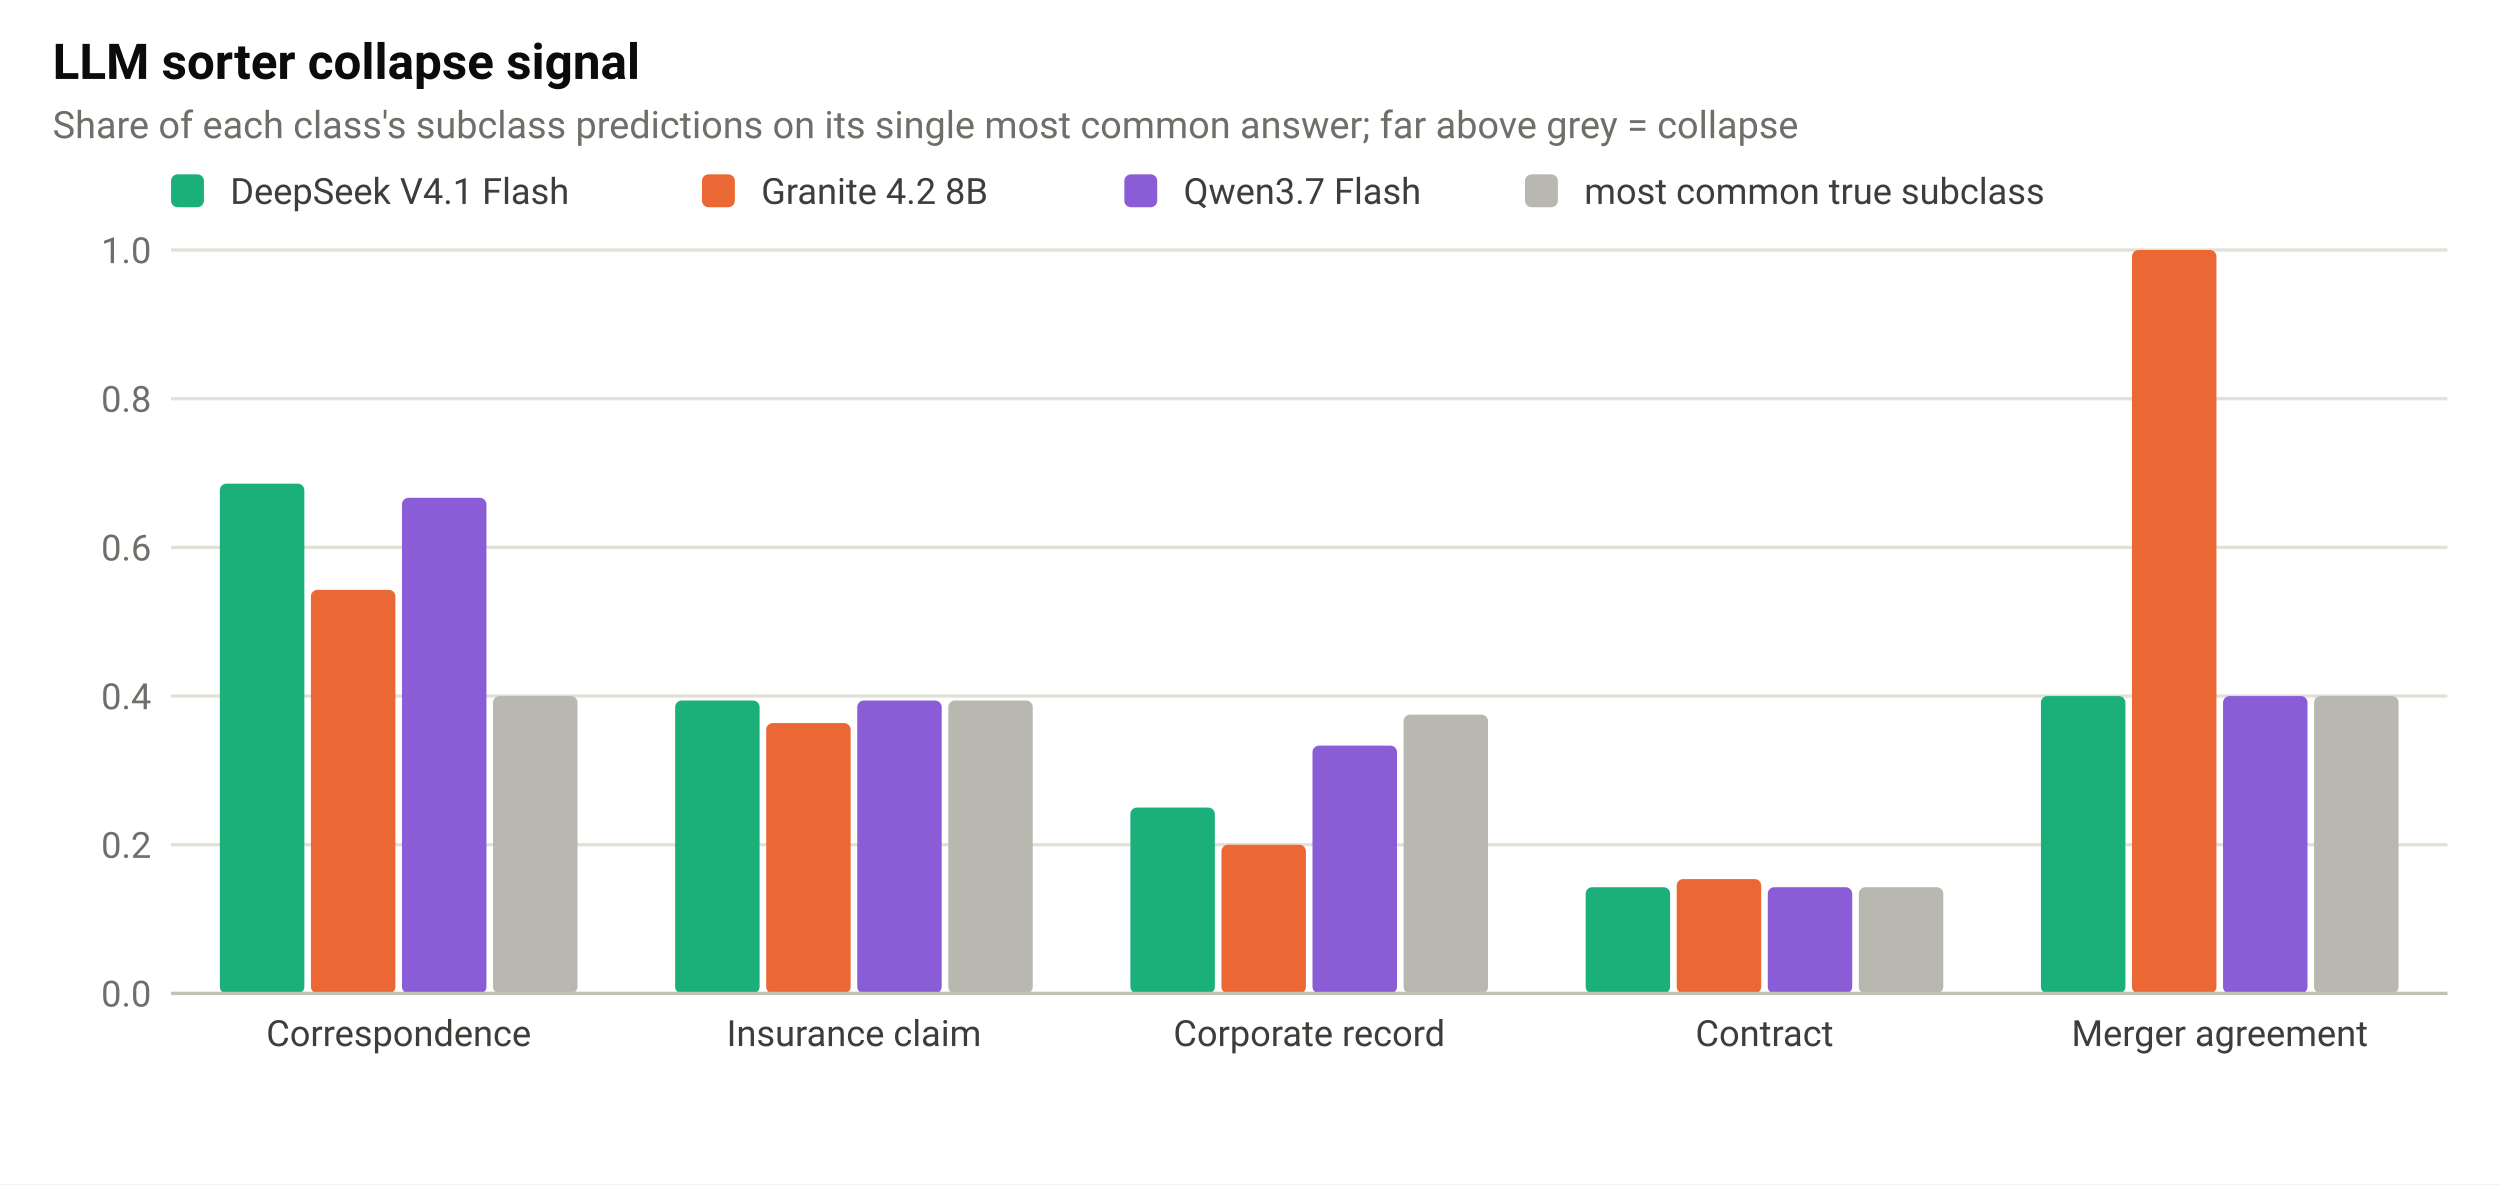
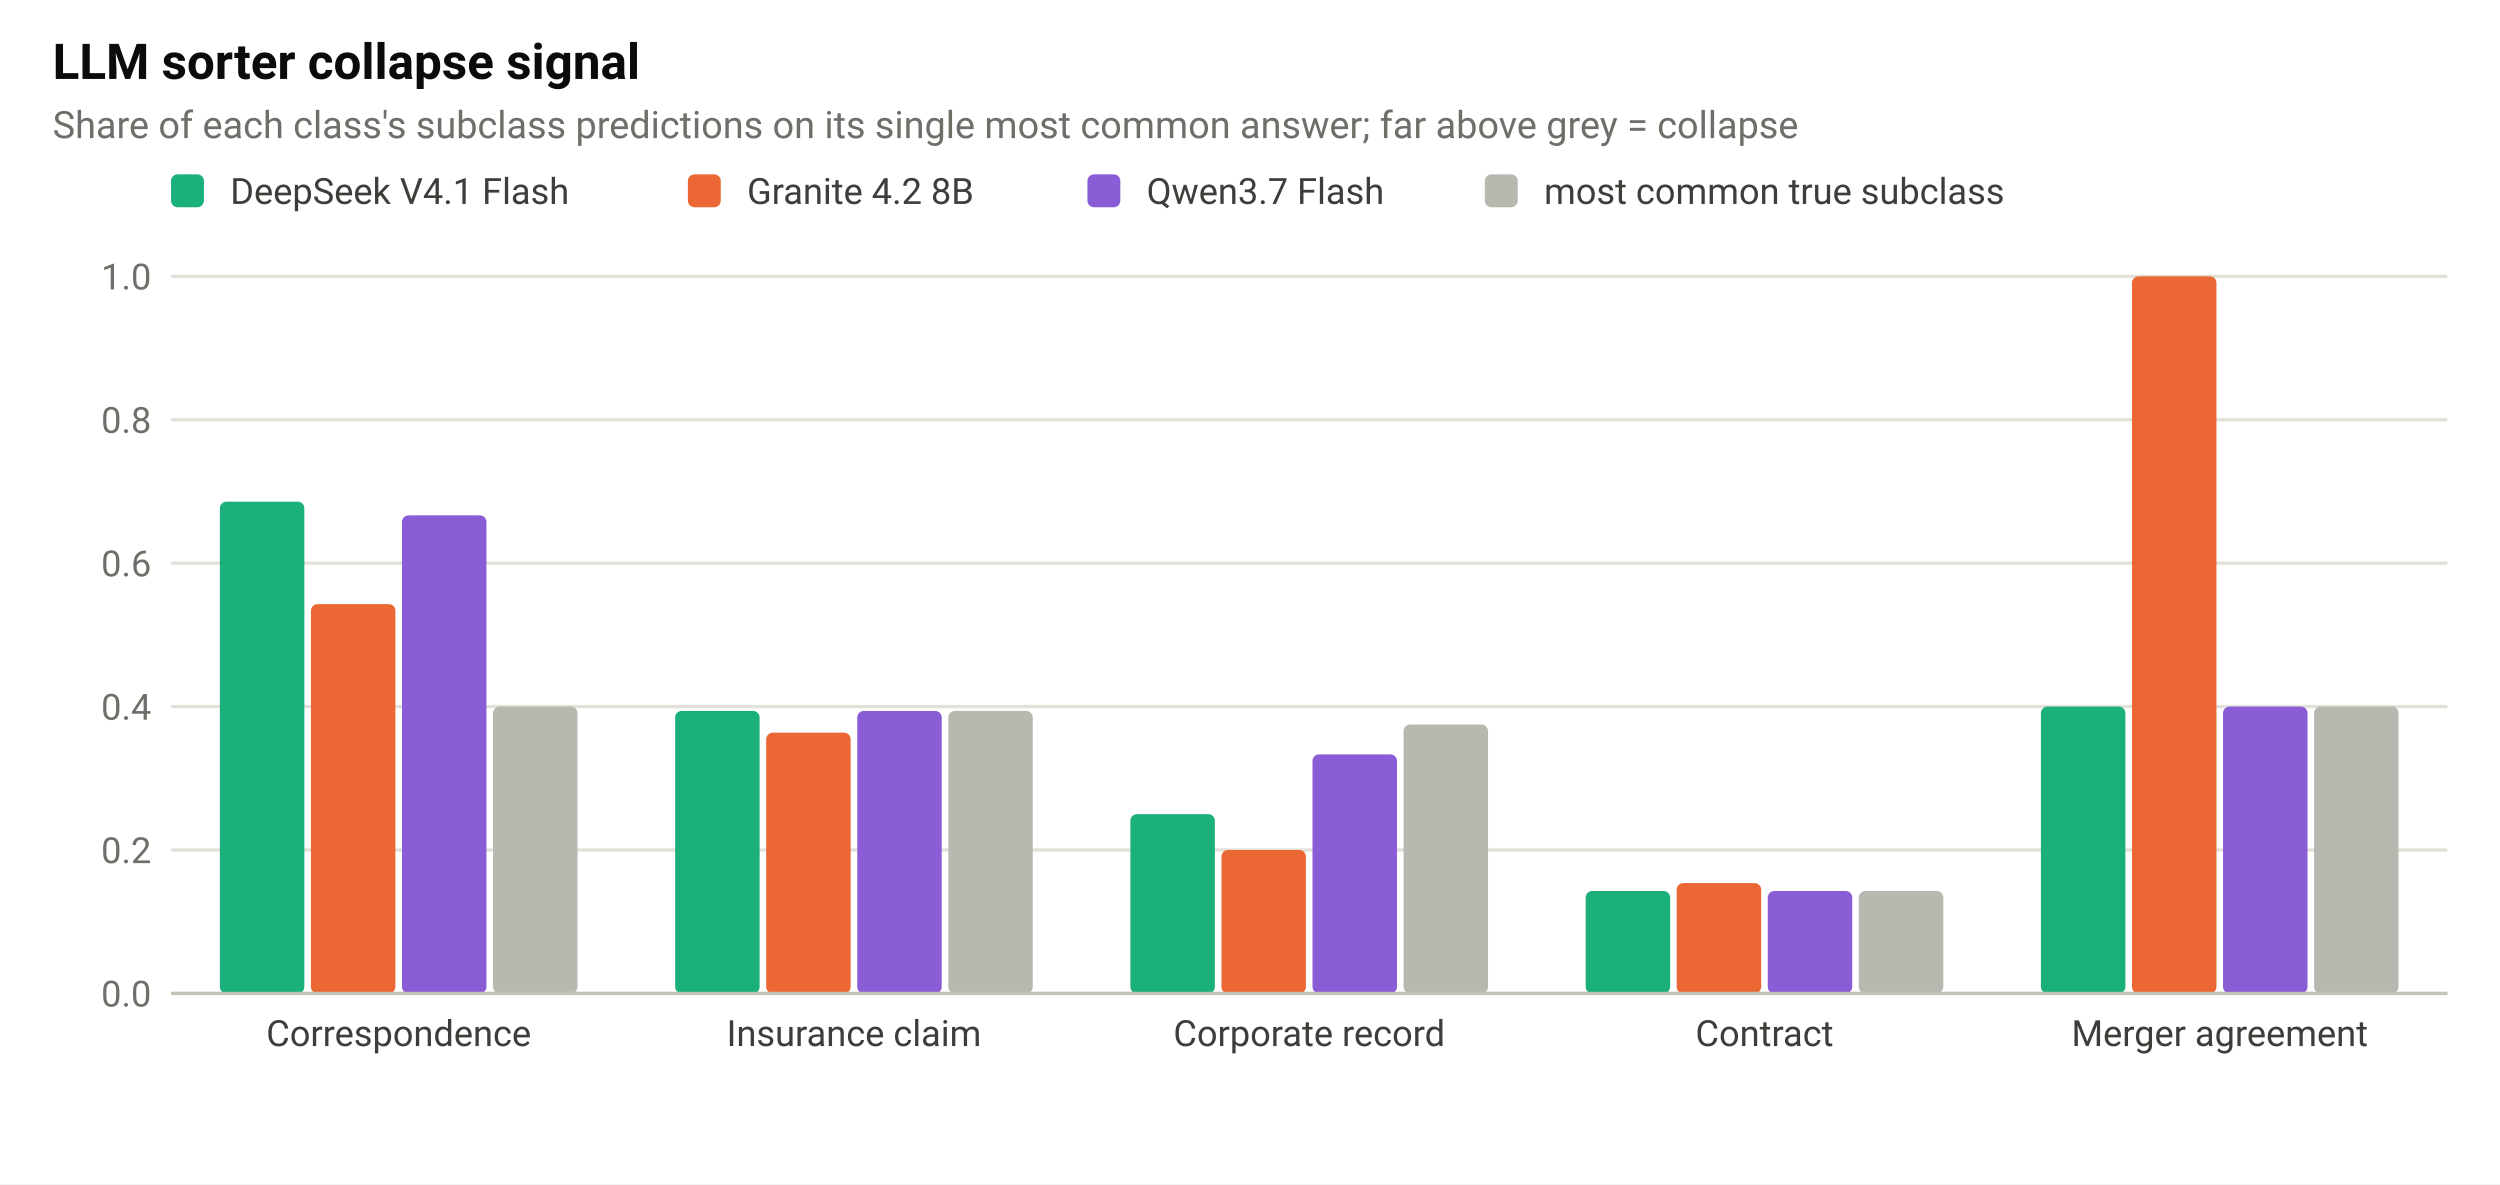
<svg xmlns="http://www.w3.org/2000/svg" width="760" height="360" viewBox="0 0 760 360" font-family="system-ui,-apple-system,'Segoe UI',Roboto,sans-serif" role="img">
  <rect width="760" height="360" fill="#ffffff" />
  <text x="16" y="24" font-size="15" font-weight="600" fill="#0b0b0b">LLM sorter collapse signal</text>
  <text x="16" y="42" font-size="11.5" fill="#6f6e69">Share of each class's subclass predictions on its single most common answer; far above grey = collapse</text>
  <line x1="52" x2="744" y1="302" y2="302" stroke="#e1e0d9" />
  <text x="46" y="306" font-size="11" fill="#6f6e69" text-anchor="end">0.0</text>
-   <line x1="52" x2="744" y1="256.8" y2="256.8" stroke="#e1e0d9" />
-   <text x="46" y="260.8" font-size="11" fill="#6f6e69" text-anchor="end">0.2</text>
-   <line x1="52" x2="744" y1="211.6" y2="211.6" stroke="#e1e0d9" />
-   <text x="46" y="215.6" font-size="11" fill="#6f6e69" text-anchor="end">0.4</text>
-   <line x1="52" x2="744" y1="166.4" y2="166.4" stroke="#e1e0d9" />
-   <text x="46" y="170.4" font-size="11" fill="#6f6e69" text-anchor="end">0.6</text>
-   <line x1="52" x2="744" y1="121.2" y2="121.2" stroke="#e1e0d9" />
-   <text x="46" y="125.2" font-size="11" fill="#6f6e69" text-anchor="end">0.8</text>
-   <line x1="52" x2="744" y1="76" y2="76" stroke="#e1e0d9" />
-   <text x="46" y="80" font-size="11" fill="#6f6e69" text-anchor="end">1.0</text>
+   <line x1="52" x2="744" y1="258.4" y2="258.4" stroke="#e1e0d9" />
+   <text x="46" y="262.4" font-size="11" fill="#6f6e69" text-anchor="end">0.2</text>
+   <line x1="52" x2="744" y1="214.8" y2="214.8" stroke="#e1e0d9" />
+   <text x="46" y="218.8" font-size="11" fill="#6f6e69" text-anchor="end">0.4</text>
+   <line x1="52" x2="744" y1="171.2" y2="171.2" stroke="#e1e0d9" />
+   <text x="46" y="175.2" font-size="11" fill="#6f6e69" text-anchor="end">0.6</text>
+   <line x1="52" x2="744" y1="127.6" y2="127.6" stroke="#e1e0d9" />
+   <text x="46" y="131.6" font-size="11" fill="#6f6e69" text-anchor="end">0.8</text>
+   <line x1="52" x2="744" y1="84" y2="84" stroke="#e1e0d9" />
+   <text x="46" y="88" font-size="11" fill="#6f6e69" text-anchor="end">1.0</text>
  <rect x="52" y="53" width="10" height="10" rx="2" fill="#1baf7a" />
  <text x="70" y="62" font-size="11" fill="#3d3d3a" text-anchor="start">DeepSeek V4.1 Flash</text>
-   <rect x="213.4" y="53" width="10" height="10" rx="2" fill="#eb6834" />
-   <text x="231.4" y="62" font-size="11" fill="#3d3d3a" text-anchor="start">Granite 4.2 8B</text>
-   <rect x="341.8" y="53" width="10" height="10" rx="2" fill="#8a5cd6" />
-   <text x="359.8" y="62" font-size="11" fill="#3d3d3a" text-anchor="start">Qwen3.7 Flash</text>
-   <rect x="463.6" y="53" width="10" height="10" rx="2" fill="#b9b8b0" />
-   <text x="481.6" y="62" font-size="11" fill="#3d3d3a" text-anchor="start">most common true subclass</text>
-   <rect x="66.84" y="147.03" width="25.68" height="154.97" fill="#1baf7a" rx="2" />
-   <rect x="94.52" y="179.31" width="25.68" height="122.69" fill="#eb6834" rx="2" />
-   <rect x="122.2" y="151.33" width="25.68" height="150.67" fill="#8a5cd6" rx="2" />
-   <rect x="149.88" y="211.6" width="25.68" height="90.4" fill="#b9b8b0" rx="2" />
+   <rect x="209.11" y="53" width="10" height="10" rx="2" fill="#eb6834" />
+   <text x="227.11" y="62" font-size="11" fill="#3d3d3a" text-anchor="start">Granite 4.2 8B</text>
+   <rect x="330.58" y="53" width="10" height="10" rx="2" fill="#8a5cd6" />
+   <text x="348.58" y="62" font-size="11" fill="#3d3d3a" text-anchor="start">Qwen3.7 Flash</text>
+   <rect x="451.39" y="53" width="10" height="10" rx="2" fill="#b9b8b0" />
+   <text x="469.39" y="62" font-size="11" fill="#3d3d3a" text-anchor="start">most common true subclass</text>
+   <rect x="66.84" y="152.51" width="25.68" height="149.49" fill="#1baf7a" rx="2" />
+   <rect x="94.52" y="183.66" width="25.68" height="118.34" fill="#eb6834" rx="2" />
+   <rect x="122.2" y="156.67" width="25.68" height="145.33" fill="#8a5cd6" rx="2" />
+   <rect x="149.88" y="214.8" width="25.68" height="87.2" fill="#b9b8b0" rx="2" />
  <text x="121.2" y="318" font-size="11" fill="#3d3d3a" text-anchor="middle">Correspondence</text>
-   <rect x="205.24" y="212.97" width="25.68" height="89.03" fill="#1baf7a" rx="2" />
-   <rect x="232.92" y="219.82" width="25.68" height="82.18" fill="#eb6834" rx="2" />
-   <rect x="260.6" y="212.97" width="25.68" height="89.03" fill="#8a5cd6" rx="2" />
-   <rect x="288.28" y="212.97" width="25.68" height="89.03" fill="#b9b8b0" rx="2" />
+   <rect x="205.24" y="216.12" width="25.68" height="85.88" fill="#1baf7a" rx="2" />
+   <rect x="232.92" y="222.73" width="25.68" height="79.27" fill="#eb6834" rx="2" />
+   <rect x="260.6" y="216.12" width="25.68" height="85.88" fill="#8a5cd6" rx="2" />
+   <rect x="288.28" y="216.12" width="25.68" height="85.88" fill="#b9b8b0" rx="2" />
  <text x="259.6" y="318" font-size="11" fill="#3d3d3a" text-anchor="middle">Insurance claim</text>
-   <rect x="343.64" y="245.5" width="25.68" height="56.5" fill="#1baf7a" rx="2" />
-   <rect x="371.32" y="256.8" width="25.68" height="45.2" fill="#eb6834" rx="2" />
-   <rect x="399" y="226.67" width="25.68" height="75.33" fill="#8a5cd6" rx="2" />
-   <rect x="426.68" y="217.25" width="25.68" height="84.75" fill="#b9b8b0" rx="2" />
+   <rect x="343.64" y="247.5" width="25.68" height="54.5" fill="#1baf7a" rx="2" />
+   <rect x="371.32" y="258.4" width="25.68" height="43.6" fill="#eb6834" rx="2" />
+   <rect x="399" y="229.33" width="25.68" height="72.67" fill="#8a5cd6" rx="2" />
+   <rect x="426.68" y="220.25" width="25.68" height="81.75" fill="#b9b8b0" rx="2" />
  <text x="398" y="318" font-size="11" fill="#3d3d3a" text-anchor="middle">Corporate record</text>
-   <rect x="482.04" y="269.71" width="25.68" height="32.29" fill="#1baf7a" rx="2" />
-   <rect x="509.72" y="267.23" width="25.68" height="34.77" fill="#eb6834" rx="2" />
-   <rect x="537.4" y="269.71" width="25.68" height="32.29" fill="#8a5cd6" rx="2" />
-   <rect x="565.08" y="269.71" width="25.68" height="32.29" fill="#b9b8b0" rx="2" />
+   <rect x="482.04" y="270.86" width="25.68" height="31.14" fill="#1baf7a" rx="2" />
+   <rect x="509.72" y="268.46" width="25.68" height="33.54" fill="#eb6834" rx="2" />
+   <rect x="537.4" y="270.86" width="25.68" height="31.14" fill="#8a5cd6" rx="2" />
+   <rect x="565.08" y="270.86" width="25.68" height="31.14" fill="#b9b8b0" rx="2" />
  <text x="536.4" y="318" font-size="11" fill="#3d3d3a" text-anchor="middle">Contract</text>
-   <rect x="620.44" y="211.6" width="25.68" height="90.4" fill="#1baf7a" rx="2" />
-   <rect x="648.12" y="76" width="25.68" height="226" fill="#eb6834" rx="2" />
-   <rect x="675.8" y="211.6" width="25.68" height="90.4" fill="#8a5cd6" rx="2" />
-   <rect x="703.48" y="211.6" width="25.68" height="90.4" fill="#b9b8b0" rx="2" />
+   <rect x="620.44" y="214.8" width="25.68" height="87.2" fill="#1baf7a" rx="2" />
+   <rect x="648.12" y="84" width="25.68" height="218" fill="#eb6834" rx="2" />
+   <rect x="675.8" y="214.8" width="25.68" height="87.2" fill="#8a5cd6" rx="2" />
+   <rect x="703.48" y="214.8" width="25.68" height="87.2" fill="#b9b8b0" rx="2" />
  <text x="674.8" y="318" font-size="11" fill="#3d3d3a" text-anchor="middle">Merger agreement</text>
  <line x1="52" x2="744" y1="302" y2="302" stroke="#c3c2b7" />
</svg>
